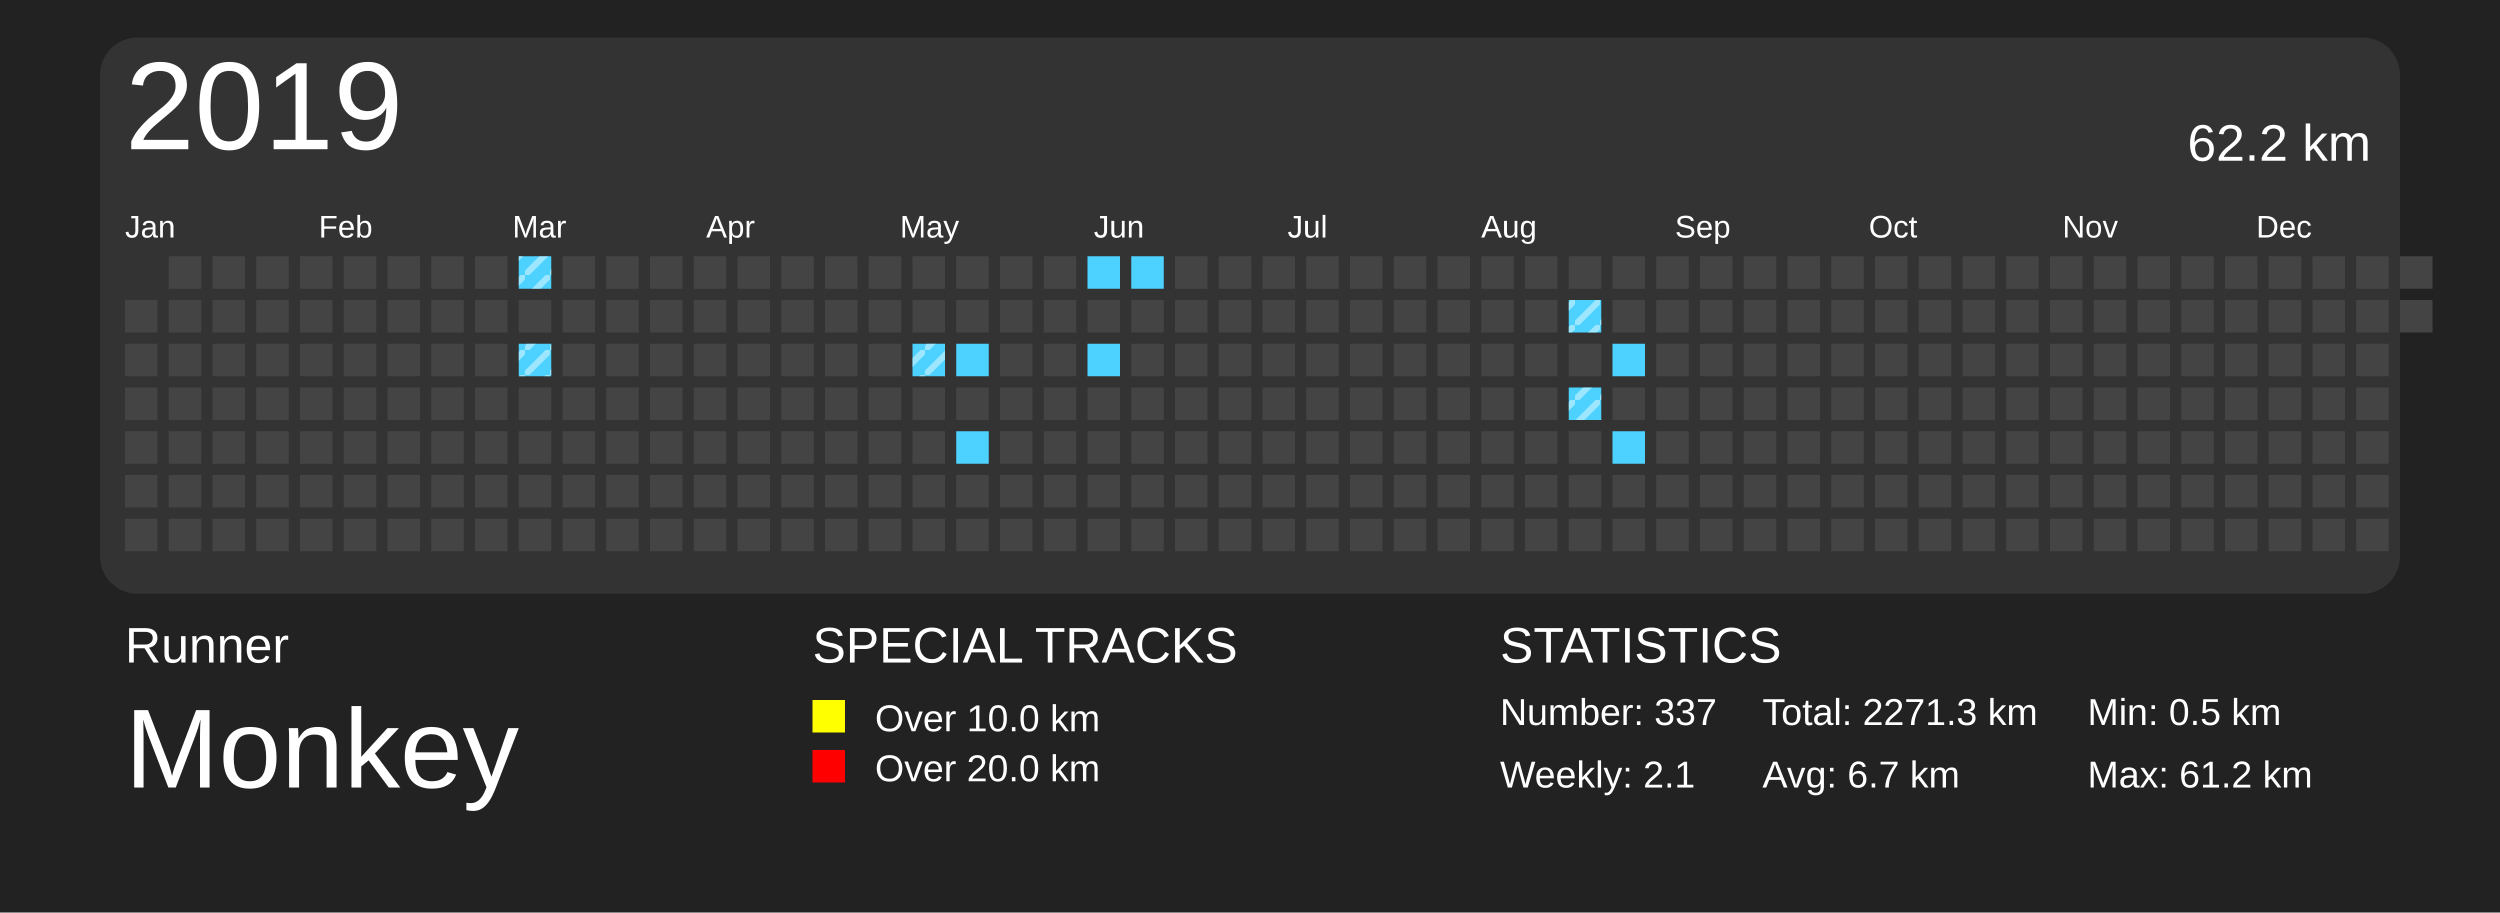
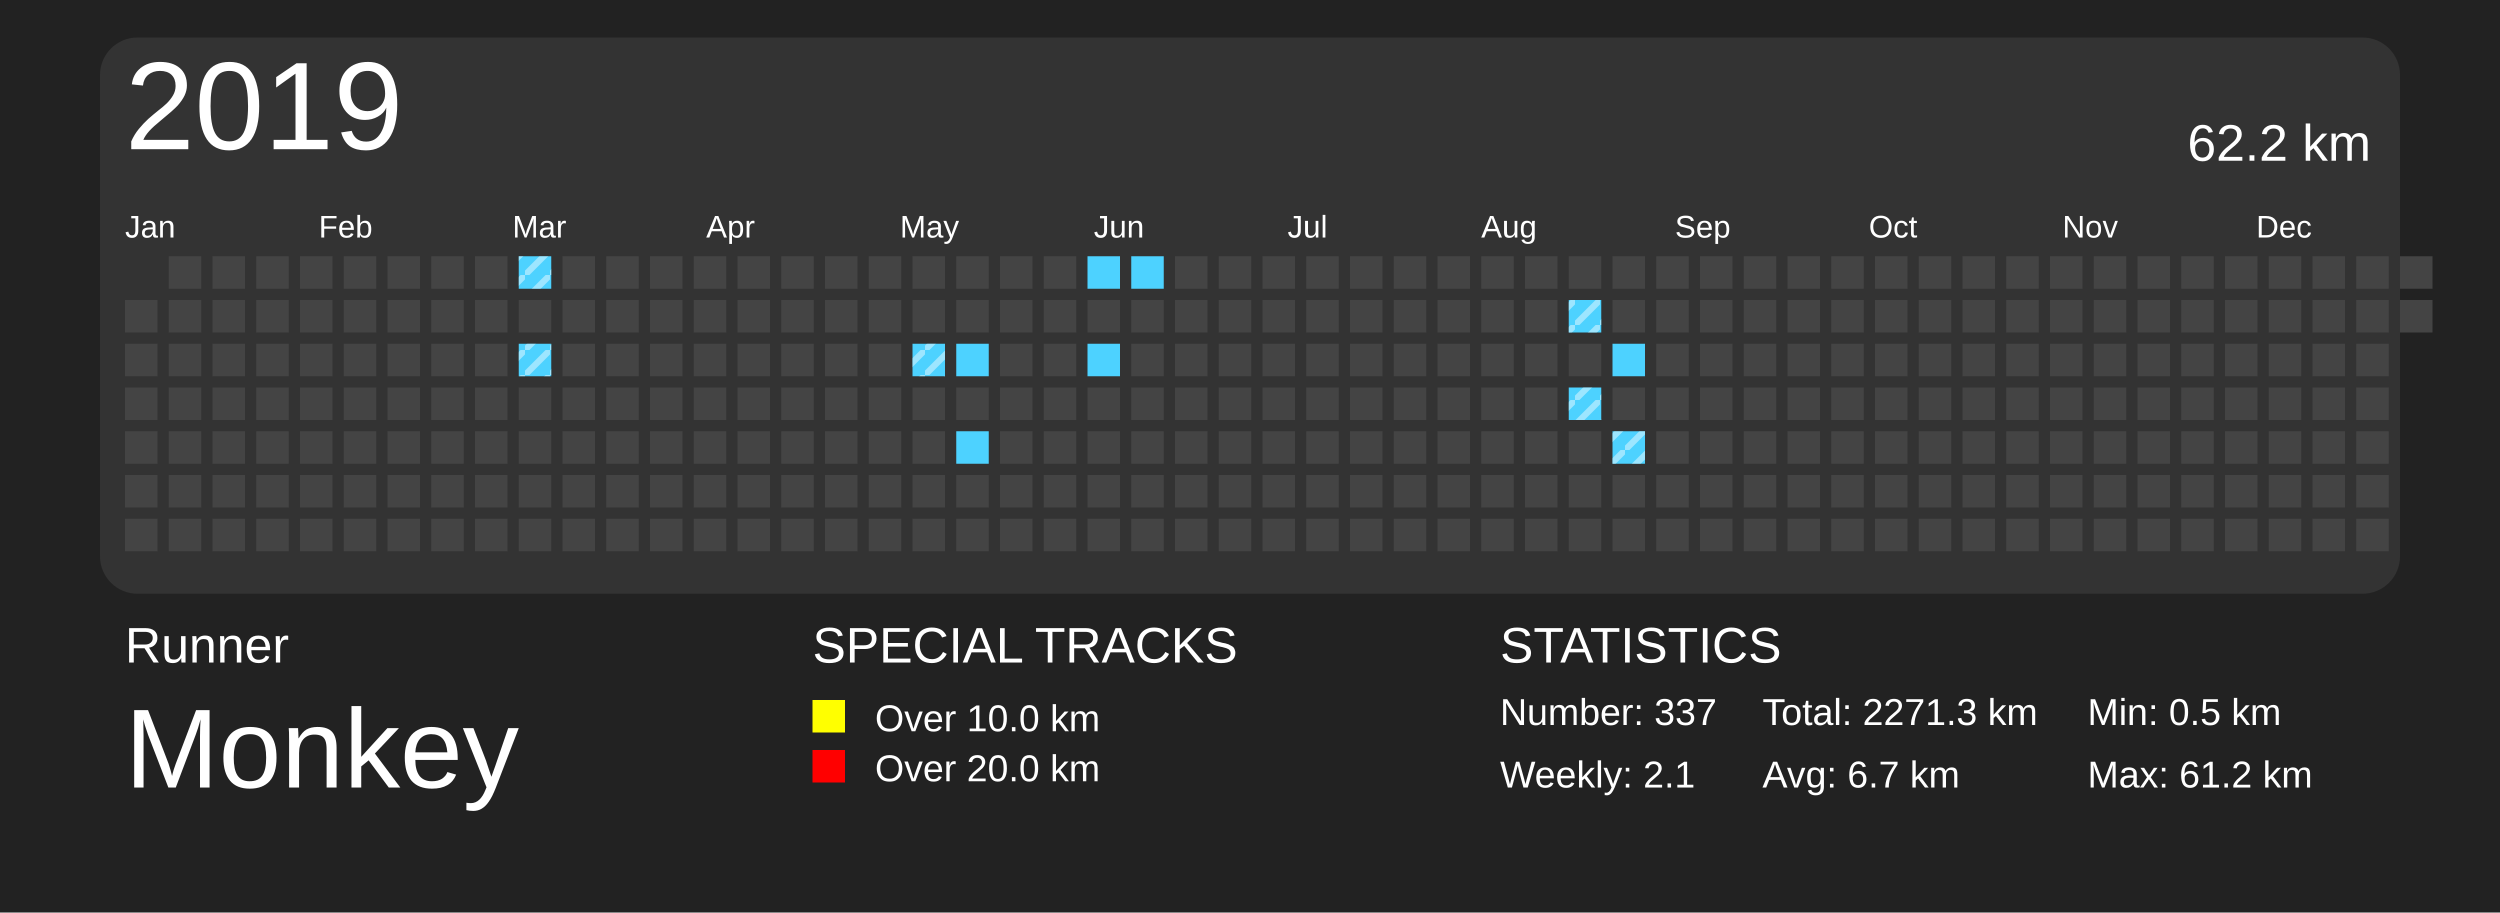
<svg xmlns="http://www.w3.org/2000/svg" baseProfile="full" height="73mm" version="1.1" viewBox="0,0,200,73" width="200mm">
  <defs>
    <pattern height="2" id="indoor-stripe" patternUnits="userSpaceOnUse" width="2">
      <line stroke="white" stroke-opacity="0.45" stroke-width="0.5" x1="0" x2="2" y1="2" y2="0" />
    </pattern>
  </defs>
  <rect fill="#222222" height="73" width="200" x="0" y="0" />
  <text fill="#FFFFFF" style="font-size:4px; font-family:Arial" x="10" y="53">Runner</text>
  <text fill="#FFFFFF" style="font-size:9px; font-family:Arial" x="10" y="63">Monkey</text>
  <text fill="#FFFFFF" style="font-size:4px; font-family:Arial" x="65" y="53">SPECIAL TRACKS</text>
  <rect fill="yellow" height="2.6" width="2.6" x="65" y="56" />
  <text fill="#FFFFFF" style="font-size:3px; font-family:Arial" x="70" y="58.5">Over 10.0 km</text>
  <rect fill="red" height="2.6" width="2.6" x="65" y="60" />
  <text fill="#FFFFFF" style="font-size:3px; font-family:Arial" x="70" y="62.5">Over 20.0 km</text>
  <text fill="#FFFFFF" style="font-size:4px; font-family:Arial" x="120" y="53">STATISTICS</text>
  <text fill="#FFFFFF" style="font-size:3px; font-family:Arial" x="120" y="58">Number: 337</text>
  <text fill="#FFFFFF" style="font-size:3px; font-family:Arial" x="120" y="63">Weekly: 2.1</text>
  <text fill="#FFFFFF" style="font-size:3px; font-family:Arial" x="141" y="58">Total: 2271.3 km</text>
  <text fill="#FFFFFF" style="font-size:3px; font-family:Arial" x="141" y="63">Avg: 6.7 km</text>
  <text fill="#FFFFFF" style="font-size:3px; font-family:Arial" x="167" y="58">Min: 0.5 km</text>
  <text fill="#FFFFFF" style="font-size:3px; font-family:Arial" x="167" y="63">Max: 61.2 km</text>
  <rect fill="#333" height="44.5" rx="3" ry="3" width="184" x="8" y="3" />
  <text dominant-baseline="hanging" fill="#FFFFFF" style="font-size:10.0px; font-family:Arial;" x="10" y="5">2019</text>
  <text dominant-baseline="hanging" fill="#FFFFFF" style="font-size:4.125px; font-family:Arial;" x="175" y="10">62.2 km</text>
  <text fill="#FFFFFF" style="font-size:2.5px; font-family:Arial" x="10.0" y="19">Jan</text>
  <text fill="#FFFFFF" style="font-size:2.5px; font-family:Arial" x="25.5" y="19">Feb</text>
  <text fill="#FFFFFF" style="font-size:2.5px; font-family:Arial" x="41.0" y="19">Mar</text>
  <text fill="#FFFFFF" style="font-size:2.5px; font-family:Arial" x="56.5" y="19">Apr</text>
  <text fill="#FFFFFF" style="font-size:2.5px; font-family:Arial" x="72.0" y="19">May</text>
  <text fill="#FFFFFF" style="font-size:2.5px; font-family:Arial" x="87.5" y="19">Jun</text>
  <text fill="#FFFFFF" style="font-size:2.5px; font-family:Arial" x="103.0" y="19">Jul</text>
  <text fill="#FFFFFF" style="font-size:2.5px; font-family:Arial" x="118.5" y="19">Aug</text>
  <text fill="#FFFFFF" style="font-size:2.5px; font-family:Arial" x="134.0" y="19">Sep</text>
  <text fill="#FFFFFF" style="font-size:2.5px; font-family:Arial" x="149.5" y="19">Oct</text>
  <text fill="#FFFFFF" style="font-size:2.5px; font-family:Arial" x="165.0" y="19">Nov</text>
  <text fill="#FFFFFF" style="font-size:2.5px; font-family:Arial" x="180.5" y="19">Dec</text>
  <rect fill="#444444" height="2.6" width="2.6" x="10.0" y="24.0" />
  <rect fill="#444444" height="2.6" width="2.6" x="10.0" y="27.5" />
  <rect fill="#444444" height="2.6" width="2.6" x="10.0" y="31.0" />
  <rect fill="#444444" height="2.6" width="2.6" x="10.0" y="34.5" />
  <rect fill="#444444" height="2.6" width="2.6" x="10.0" y="38.0" />
  <rect fill="#444444" height="2.6" width="2.6" x="10.0" y="41.5" />
  <rect fill="#444444" height="2.6" width="2.6" x="13.5" y="20.5" />
  <rect fill="#444444" height="2.6" width="2.6" x="13.5" y="24.0" />
  <rect fill="#444444" height="2.6" width="2.6" x="13.5" y="27.5" />
  <rect fill="#444444" height="2.6" width="2.6" x="13.5" y="31.0" />
  <rect fill="#444444" height="2.6" width="2.6" x="13.5" y="34.5" />
  <rect fill="#444444" height="2.6" width="2.6" x="13.5" y="38.0" />
  <rect fill="#444444" height="2.6" width="2.6" x="13.5" y="41.5" />
  <rect fill="#444444" height="2.6" width="2.6" x="17.0" y="20.5" />
  <rect fill="#444444" height="2.6" width="2.6" x="17.0" y="24.0" />
  <rect fill="#444444" height="2.6" width="2.6" x="17.0" y="27.5" />
  <rect fill="#444444" height="2.6" width="2.6" x="17.0" y="31.0" />
  <rect fill="#444444" height="2.6" width="2.6" x="17.0" y="34.5" />
  <rect fill="#444444" height="2.6" width="2.6" x="17.0" y="38.0" />
  <rect fill="#444444" height="2.6" width="2.6" x="17.0" y="41.5" />
  <rect fill="#444444" height="2.6" width="2.6" x="20.5" y="20.5" />
  <rect fill="#444444" height="2.6" width="2.6" x="20.5" y="24.0" />
  <rect fill="#444444" height="2.6" width="2.6" x="20.5" y="27.5" />
  <rect fill="#444444" height="2.6" width="2.6" x="20.5" y="31.0" />
  <rect fill="#444444" height="2.6" width="2.6" x="20.5" y="34.5" />
  <rect fill="#444444" height="2.6" width="2.6" x="20.5" y="38.0" />
  <rect fill="#444444" height="2.6" width="2.6" x="20.5" y="41.5" />
  <rect fill="#444444" height="2.6" width="2.6" x="24.0" y="20.5" />
  <rect fill="#444444" height="2.6" width="2.6" x="24.0" y="24.0" />
  <rect fill="#444444" height="2.6" width="2.6" x="24.0" y="27.5" />
  <rect fill="#444444" height="2.6" width="2.6" x="24.0" y="31.0" />
  <rect fill="#444444" height="2.6" width="2.6" x="24.0" y="34.5" />
  <rect fill="#444444" height="2.6" width="2.6" x="24.0" y="38.0" />
  <rect fill="#444444" height="2.6" width="2.6" x="24.0" y="41.5" />
  <rect fill="#444444" height="2.6" width="2.6" x="27.5" y="20.5" />
  <rect fill="#444444" height="2.6" width="2.6" x="27.5" y="24.0" />
  <rect fill="#444444" height="2.6" width="2.6" x="27.5" y="27.5" />
  <rect fill="#444444" height="2.6" width="2.6" x="27.5" y="31.0" />
  <rect fill="#444444" height="2.6" width="2.6" x="27.5" y="34.5" />
  <rect fill="#444444" height="2.6" width="2.6" x="27.5" y="38.0" />
  <rect fill="#444444" height="2.6" width="2.6" x="27.5" y="41.5" />
  <rect fill="#444444" height="2.6" width="2.6" x="31.0" y="20.5" />
  <rect fill="#444444" height="2.6" width="2.6" x="31.0" y="24.0" />
  <rect fill="#444444" height="2.6" width="2.6" x="31.0" y="27.5" />
  <rect fill="#444444" height="2.6" width="2.6" x="31.0" y="31.0" />
  <rect fill="#444444" height="2.6" width="2.6" x="31.0" y="34.5" />
  <rect fill="#444444" height="2.6" width="2.6" x="31.0" y="38.0" />
  <rect fill="#444444" height="2.6" width="2.6" x="31.0" y="41.5" />
  <rect fill="#444444" height="2.6" width="2.6" x="34.5" y="20.5" />
  <rect fill="#444444" height="2.6" width="2.6" x="34.5" y="24.0" />
  <rect fill="#444444" height="2.6" width="2.6" x="34.5" y="27.5" />
  <rect fill="#444444" height="2.6" width="2.6" x="34.5" y="31.0" />
  <rect fill="#444444" height="2.6" width="2.6" x="34.5" y="34.5" />
  <rect fill="#444444" height="2.6" width="2.6" x="34.5" y="38.0" />
  <rect fill="#444444" height="2.6" width="2.6" x="34.5" y="41.5" />
  <rect fill="#444444" height="2.6" width="2.6" x="38.0" y="20.5" />
  <rect fill="#444444" height="2.6" width="2.6" x="38.0" y="24.0" />
  <rect fill="#444444" height="2.6" width="2.6" x="38.0" y="27.5" />
  <rect fill="#444444" height="2.6" width="2.6" x="38.0" y="31.0" />
  <rect fill="#444444" height="2.6" width="2.6" x="38.0" y="34.5" />
  <rect fill="#444444" height="2.6" width="2.6" x="38.0" y="38.0" />
  <rect fill="#444444" height="2.6" width="2.6" x="38.0" y="41.5" />
  <rect fill="#4DD2FF" height="2.6" width="2.6" x="41.5" y="20.5" />
  <rect fill="url(#indoor-stripe)" height="2.6" style="pointer-events: none;" width="2.6" x="41.5" y="20.5" />
  <rect fill="#444444" height="2.6" width="2.6" x="41.5" y="24.0" />
  <rect fill="#4DD2FF" height="2.6" width="2.6" x="41.5" y="27.5" />
  <rect fill="url(#indoor-stripe)" height="2.6" style="pointer-events: none;" width="2.6" x="41.5" y="27.5" />
  <rect fill="#444444" height="2.6" width="2.6" x="41.5" y="31.0" />
  <rect fill="#444444" height="2.6" width="2.6" x="41.5" y="34.5" />
  <rect fill="#444444" height="2.6" width="2.6" x="41.5" y="38.0" />
  <rect fill="#444444" height="2.6" width="2.6" x="41.5" y="41.5" />
  <rect fill="#444444" height="2.6" width="2.6" x="45.0" y="20.5" />
  <rect fill="#444444" height="2.6" width="2.6" x="45.0" y="24.0" />
  <rect fill="#444444" height="2.6" width="2.6" x="45.0" y="27.5" />
  <rect fill="#444444" height="2.6" width="2.6" x="45.0" y="31.0" />
  <rect fill="#444444" height="2.6" width="2.6" x="45.0" y="34.5" />
  <rect fill="#444444" height="2.6" width="2.6" x="45.0" y="38.0" />
  <rect fill="#444444" height="2.6" width="2.6" x="45.0" y="41.5" />
  <rect fill="#444444" height="2.6" width="2.6" x="48.5" y="20.5" />
  <rect fill="#444444" height="2.6" width="2.6" x="48.5" y="24.0" />
  <rect fill="#444444" height="2.6" width="2.6" x="48.5" y="27.5" />
  <rect fill="#444444" height="2.6" width="2.6" x="48.5" y="31.0" />
  <rect fill="#444444" height="2.6" width="2.6" x="48.5" y="34.5" />
  <rect fill="#444444" height="2.6" width="2.6" x="48.5" y="38.0" />
  <rect fill="#444444" height="2.6" width="2.6" x="48.5" y="41.5" />
  <rect fill="#444444" height="2.6" width="2.6" x="52.0" y="20.5" />
  <rect fill="#444444" height="2.6" width="2.6" x="52.0" y="24.0" />
  <rect fill="#444444" height="2.6" width="2.6" x="52.0" y="27.5" />
  <rect fill="#444444" height="2.6" width="2.6" x="52.0" y="31.0" />
  <rect fill="#444444" height="2.6" width="2.6" x="52.0" y="34.5" />
  <rect fill="#444444" height="2.6" width="2.6" x="52.0" y="38.0" />
  <rect fill="#444444" height="2.6" width="2.6" x="52.0" y="41.5" />
  <rect fill="#444444" height="2.6" width="2.6" x="55.5" y="20.5" />
  <rect fill="#444444" height="2.6" width="2.6" x="55.5" y="24.0" />
  <rect fill="#444444" height="2.6" width="2.6" x="55.5" y="27.5" />
  <rect fill="#444444" height="2.6" width="2.6" x="55.5" y="31.0" />
  <rect fill="#444444" height="2.6" width="2.6" x="55.5" y="34.5" />
  <rect fill="#444444" height="2.6" width="2.6" x="55.5" y="38.0" />
  <rect fill="#444444" height="2.6" width="2.6" x="55.5" y="41.5" />
  <rect fill="#444444" height="2.6" width="2.6" x="59.0" y="20.5" />
  <rect fill="#444444" height="2.6" width="2.6" x="59.0" y="24.0" />
  <rect fill="#444444" height="2.6" width="2.6" x="59.0" y="27.5" />
  <rect fill="#444444" height="2.6" width="2.6" x="59.0" y="31.0" />
  <rect fill="#444444" height="2.6" width="2.6" x="59.0" y="34.5" />
  <rect fill="#444444" height="2.6" width="2.6" x="59.0" y="38.0" />
  <rect fill="#444444" height="2.6" width="2.6" x="59.0" y="41.5" />
  <rect fill="#444444" height="2.6" width="2.6" x="62.5" y="20.5" />
  <rect fill="#444444" height="2.6" width="2.6" x="62.5" y="24.0" />
  <rect fill="#444444" height="2.6" width="2.6" x="62.5" y="27.5" />
  <rect fill="#444444" height="2.6" width="2.6" x="62.5" y="31.0" />
  <rect fill="#444444" height="2.6" width="2.6" x="62.5" y="34.5" />
  <rect fill="#444444" height="2.6" width="2.6" x="62.5" y="38.0" />
  <rect fill="#444444" height="2.6" width="2.6" x="62.5" y="41.5" />
  <rect fill="#444444" height="2.6" width="2.6" x="66.0" y="20.5" />
  <rect fill="#444444" height="2.6" width="2.6" x="66.0" y="24.0" />
  <rect fill="#444444" height="2.6" width="2.6" x="66.0" y="27.5" />
  <rect fill="#444444" height="2.6" width="2.6" x="66.0" y="31.0" />
  <rect fill="#444444" height="2.6" width="2.6" x="66.0" y="34.5" />
  <rect fill="#444444" height="2.6" width="2.6" x="66.0" y="38.0" />
  <rect fill="#444444" height="2.6" width="2.6" x="66.0" y="41.5" />
  <rect fill="#444444" height="2.6" width="2.6" x="69.5" y="20.5" />
  <rect fill="#444444" height="2.6" width="2.6" x="69.5" y="24.0" />
  <rect fill="#444444" height="2.6" width="2.6" x="69.5" y="27.5" />
  <rect fill="#444444" height="2.6" width="2.6" x="69.5" y="31.0" />
  <rect fill="#444444" height="2.6" width="2.6" x="69.5" y="34.5" />
  <rect fill="#444444" height="2.6" width="2.6" x="69.5" y="38.0" />
  <rect fill="#444444" height="2.6" width="2.6" x="69.5" y="41.5" />
  <rect fill="#444444" height="2.6" width="2.6" x="73.0" y="20.5" />
  <rect fill="#444444" height="2.6" width="2.6" x="73.0" y="24.0" />
  <rect fill="#4DD2FF" height="2.6" width="2.6" x="73.0" y="27.5" />
  <rect fill="url(#indoor-stripe)" height="2.6" style="pointer-events: none;" width="2.6" x="73.0" y="27.5" />
  <rect fill="#444444" height="2.6" width="2.6" x="73.0" y="31.0" />
  <rect fill="#444444" height="2.6" width="2.6" x="73.0" y="34.5" />
  <rect fill="#444444" height="2.6" width="2.6" x="73.0" y="38.0" />
  <rect fill="#444444" height="2.6" width="2.6" x="73.0" y="41.5" />
  <rect fill="#444444" height="2.6" width="2.6" x="76.5" y="20.5" />
  <rect fill="#444444" height="2.6" width="2.6" x="76.5" y="24.0" />
  <rect fill="#4DD2FF" height="2.6" width="2.6" x="76.5" y="27.5" />
  <rect fill="#444444" height="2.6" width="2.6" x="76.5" y="31.0" />
  <rect fill="#4DD2FF" height="2.6" width="2.6" x="76.5" y="34.5" />
  <rect fill="#444444" height="2.6" width="2.6" x="76.5" y="38.0" />
  <rect fill="#444444" height="2.6" width="2.6" x="76.5" y="41.5" />
  <rect fill="#444444" height="2.6" width="2.6" x="80.0" y="20.5" />
  <rect fill="#444444" height="2.6" width="2.6" x="80.0" y="24.0" />
  <rect fill="#444444" height="2.6" width="2.6" x="80.0" y="27.5" />
  <rect fill="#444444" height="2.6" width="2.6" x="80.0" y="31.0" />
  <rect fill="#444444" height="2.6" width="2.6" x="80.0" y="34.5" />
  <rect fill="#444444" height="2.6" width="2.6" x="80.0" y="38.0" />
  <rect fill="#444444" height="2.6" width="2.6" x="80.0" y="41.5" />
  <rect fill="#444444" height="2.6" width="2.6" x="83.5" y="20.5" />
  <rect fill="#444444" height="2.6" width="2.6" x="83.5" y="24.0" />
  <rect fill="#444444" height="2.6" width="2.6" x="83.5" y="27.5" />
  <rect fill="#444444" height="2.6" width="2.6" x="83.5" y="31.0" />
  <rect fill="#444444" height="2.6" width="2.6" x="83.5" y="34.5" />
  <rect fill="#444444" height="2.6" width="2.6" x="83.5" y="38.0" />
  <rect fill="#444444" height="2.6" width="2.6" x="83.5" y="41.5" />
  <rect fill="#4DD2FF" height="2.6" width="2.6" x="87.0" y="20.5" />
  <rect fill="#444444" height="2.6" width="2.6" x="87.0" y="24.0" />
  <rect fill="#4DD2FF" height="2.6" width="2.6" x="87.0" y="27.5" />
  <rect fill="#444444" height="2.6" width="2.6" x="87.0" y="31.0" />
  <rect fill="#444444" height="2.6" width="2.6" x="87.0" y="34.5" />
  <rect fill="#444444" height="2.6" width="2.6" x="87.0" y="38.0" />
  <rect fill="#444444" height="2.6" width="2.6" x="87.0" y="41.5" />
  <rect fill="#4DD2FF" height="2.6" width="2.6" x="90.5" y="20.5" />
  <rect fill="#444444" height="2.6" width="2.6" x="90.5" y="24.0" />
  <rect fill="#444444" height="2.6" width="2.6" x="90.5" y="27.5" />
  <rect fill="#444444" height="2.6" width="2.6" x="90.5" y="31.0" />
  <rect fill="#444444" height="2.6" width="2.6" x="90.5" y="34.5" />
  <rect fill="#444444" height="2.6" width="2.6" x="90.5" y="38.0" />
  <rect fill="#444444" height="2.6" width="2.6" x="90.5" y="41.5" />
  <rect fill="#444444" height="2.6" width="2.6" x="94.0" y="20.5" />
  <rect fill="#444444" height="2.6" width="2.6" x="94.0" y="24.0" />
  <rect fill="#444444" height="2.6" width="2.6" x="94.0" y="27.5" />
  <rect fill="#444444" height="2.6" width="2.6" x="94.0" y="31.0" />
  <rect fill="#444444" height="2.6" width="2.6" x="94.0" y="34.5" />
  <rect fill="#444444" height="2.6" width="2.6" x="94.0" y="38.0" />
  <rect fill="#444444" height="2.6" width="2.6" x="94.0" y="41.5" />
  <rect fill="#444444" height="2.6" width="2.6" x="97.5" y="20.5" />
  <rect fill="#444444" height="2.6" width="2.6" x="97.5" y="24.0" />
  <rect fill="#444444" height="2.6" width="2.6" x="97.5" y="27.5" />
  <rect fill="#444444" height="2.6" width="2.6" x="97.5" y="31.0" />
  <rect fill="#444444" height="2.6" width="2.6" x="97.5" y="34.5" />
  <rect fill="#444444" height="2.6" width="2.6" x="97.5" y="38.0" />
  <rect fill="#444444" height="2.6" width="2.6" x="97.5" y="41.5" />
  <rect fill="#444444" height="2.6" width="2.6" x="101.0" y="20.5" />
  <rect fill="#444444" height="2.6" width="2.6" x="101.0" y="24.0" />
  <rect fill="#444444" height="2.6" width="2.6" x="101.0" y="27.5" />
  <rect fill="#444444" height="2.6" width="2.6" x="101.0" y="31.0" />
  <rect fill="#444444" height="2.6" width="2.6" x="101.0" y="34.5" />
  <rect fill="#444444" height="2.6" width="2.6" x="101.0" y="38.0" />
  <rect fill="#444444" height="2.6" width="2.6" x="101.0" y="41.5" />
  <rect fill="#444444" height="2.6" width="2.6" x="104.5" y="20.5" />
  <rect fill="#444444" height="2.6" width="2.6" x="104.5" y="24.0" />
  <rect fill="#444444" height="2.6" width="2.6" x="104.5" y="27.5" />
  <rect fill="#444444" height="2.6" width="2.6" x="104.5" y="31.0" />
  <rect fill="#444444" height="2.6" width="2.6" x="104.5" y="34.5" />
  <rect fill="#444444" height="2.6" width="2.6" x="104.5" y="38.0" />
  <rect fill="#444444" height="2.6" width="2.6" x="104.5" y="41.5" />
  <rect fill="#444444" height="2.6" width="2.6" x="108.0" y="20.5" />
  <rect fill="#444444" height="2.6" width="2.6" x="108.0" y="24.0" />
  <rect fill="#444444" height="2.6" width="2.6" x="108.0" y="27.5" />
  <rect fill="#444444" height="2.6" width="2.6" x="108.0" y="31.0" />
  <rect fill="#444444" height="2.6" width="2.6" x="108.0" y="34.5" />
  <rect fill="#444444" height="2.6" width="2.6" x="108.0" y="38.0" />
  <rect fill="#444444" height="2.6" width="2.6" x="108.0" y="41.5" />
  <rect fill="#444444" height="2.6" width="2.6" x="111.5" y="20.5" />
  <rect fill="#444444" height="2.6" width="2.6" x="111.5" y="24.0" />
  <rect fill="#444444" height="2.6" width="2.6" x="111.5" y="27.5" />
  <rect fill="#444444" height="2.6" width="2.6" x="111.5" y="31.0" />
  <rect fill="#444444" height="2.6" width="2.6" x="111.5" y="34.5" />
  <rect fill="#444444" height="2.6" width="2.6" x="111.5" y="38.0" />
  <rect fill="#444444" height="2.6" width="2.6" x="111.5" y="41.5" />
  <rect fill="#444444" height="2.6" width="2.6" x="115.0" y="20.5" />
  <rect fill="#444444" height="2.6" width="2.6" x="115.0" y="24.0" />
  <rect fill="#444444" height="2.6" width="2.6" x="115.0" y="27.5" />
  <rect fill="#444444" height="2.6" width="2.6" x="115.0" y="31.0" />
  <rect fill="#444444" height="2.6" width="2.6" x="115.0" y="34.5" />
  <rect fill="#444444" height="2.6" width="2.6" x="115.0" y="38.0" />
  <rect fill="#444444" height="2.6" width="2.6" x="115.0" y="41.5" />
  <rect fill="#444444" height="2.6" width="2.6" x="118.5" y="20.5" />
  <rect fill="#444444" height="2.6" width="2.6" x="118.5" y="24.0" />
  <rect fill="#444444" height="2.6" width="2.6" x="118.5" y="27.5" />
  <rect fill="#444444" height="2.6" width="2.6" x="118.5" y="31.0" />
  <rect fill="#444444" height="2.6" width="2.6" x="118.5" y="34.5" />
  <rect fill="#444444" height="2.6" width="2.6" x="118.5" y="38.0" />
  <rect fill="#444444" height="2.6" width="2.6" x="118.5" y="41.5" />
  <rect fill="#444444" height="2.6" width="2.6" x="122.0" y="20.5" />
  <rect fill="#444444" height="2.6" width="2.6" x="122.0" y="24.0" />
  <rect fill="#444444" height="2.6" width="2.6" x="122.0" y="27.5" />
  <rect fill="#444444" height="2.6" width="2.6" x="122.0" y="31.0" />
  <rect fill="#444444" height="2.6" width="2.6" x="122.0" y="34.5" />
  <rect fill="#444444" height="2.6" width="2.6" x="122.0" y="38.0" />
  <rect fill="#444444" height="2.6" width="2.6" x="122.0" y="41.5" />
  <rect fill="#444444" height="2.6" width="2.6" x="125.5" y="20.5" />
  <rect fill="#4DD2FF" height="2.6" width="2.6" x="125.5" y="24.0" />
  <rect fill="url(#indoor-stripe)" height="2.6" style="pointer-events: none;" width="2.6" x="125.5" y="24.0" />
  <rect fill="#444444" height="2.6" width="2.6" x="125.5" y="27.5" />
  <rect fill="#4DD2FF" height="2.6" width="2.6" x="125.5" y="31.0" />
  <rect fill="url(#indoor-stripe)" height="2.6" style="pointer-events: none;" width="2.6" x="125.5" y="31.0" />
  <rect fill="#444444" height="2.6" width="2.6" x="125.5" y="34.5" />
  <rect fill="#444444" height="2.6" width="2.6" x="125.5" y="38.0" />
  <rect fill="#444444" height="2.6" width="2.6" x="125.5" y="41.5" />
  <rect fill="#444444" height="2.6" width="2.6" x="129.0" y="20.5" />
  <rect fill="#444444" height="2.6" width="2.6" x="129.0" y="24.0" />
  <rect fill="#4DD2FF" height="2.6" width="2.6" x="129.0" y="27.5" />
  <rect fill="#444444" height="2.6" width="2.6" x="129.0" y="31.0" />
  <rect fill="#4DD2FF" height="2.6" width="2.6" x="129.0" y="34.5" />
+   <rect fill="url(#indoor-stripe)" height="2.6" style="pointer-events: none;" width="2.6" x="129.0" y="34.5" />
  <rect fill="#444444" height="2.6" width="2.6" x="129.0" y="38.0" />
  <rect fill="#444444" height="2.6" width="2.6" x="129.0" y="41.5" />
  <rect fill="#444444" height="2.6" width="2.6" x="132.5" y="20.5" />
  <rect fill="#444444" height="2.6" width="2.6" x="132.5" y="24.0" />
  <rect fill="#444444" height="2.6" width="2.6" x="132.5" y="27.5" />
  <rect fill="#444444" height="2.6" width="2.6" x="132.5" y="31.0" />
  <rect fill="#444444" height="2.6" width="2.6" x="132.5" y="34.5" />
  <rect fill="#444444" height="2.6" width="2.6" x="132.5" y="38.0" />
  <rect fill="#444444" height="2.6" width="2.6" x="132.5" y="41.5" />
  <rect fill="#444444" height="2.6" width="2.6" x="136.0" y="20.5" />
  <rect fill="#444444" height="2.6" width="2.6" x="136.0" y="24.0" />
  <rect fill="#444444" height="2.6" width="2.6" x="136.0" y="27.5" />
  <rect fill="#444444" height="2.6" width="2.6" x="136.0" y="31.0" />
  <rect fill="#444444" height="2.6" width="2.6" x="136.0" y="34.5" />
  <rect fill="#444444" height="2.6" width="2.6" x="136.0" y="38.0" />
  <rect fill="#444444" height="2.6" width="2.6" x="136.0" y="41.5" />
  <rect fill="#444444" height="2.6" width="2.6" x="139.5" y="20.5" />
  <rect fill="#444444" height="2.6" width="2.6" x="139.5" y="24.0" />
  <rect fill="#444444" height="2.6" width="2.6" x="139.5" y="27.5" />
  <rect fill="#444444" height="2.6" width="2.6" x="139.5" y="31.0" />
  <rect fill="#444444" height="2.6" width="2.6" x="139.5" y="34.5" />
  <rect fill="#444444" height="2.6" width="2.6" x="139.5" y="38.0" />
  <rect fill="#444444" height="2.6" width="2.6" x="139.5" y="41.5" />
  <rect fill="#444444" height="2.6" width="2.6" x="143.0" y="20.5" />
  <rect fill="#444444" height="2.6" width="2.6" x="143.0" y="24.0" />
  <rect fill="#444444" height="2.6" width="2.6" x="143.0" y="27.5" />
  <rect fill="#444444" height="2.6" width="2.6" x="143.0" y="31.0" />
  <rect fill="#444444" height="2.6" width="2.6" x="143.0" y="34.5" />
  <rect fill="#444444" height="2.6" width="2.6" x="143.0" y="38.0" />
  <rect fill="#444444" height="2.6" width="2.6" x="143.0" y="41.5" />
  <rect fill="#444444" height="2.6" width="2.6" x="146.5" y="20.5" />
  <rect fill="#444444" height="2.6" width="2.6" x="146.5" y="24.0" />
  <rect fill="#444444" height="2.6" width="2.6" x="146.5" y="27.5" />
  <rect fill="#444444" height="2.6" width="2.6" x="146.5" y="31.0" />
  <rect fill="#444444" height="2.6" width="2.6" x="146.5" y="34.5" />
  <rect fill="#444444" height="2.6" width="2.6" x="146.5" y="38.0" />
  <rect fill="#444444" height="2.6" width="2.6" x="146.5" y="41.5" />
  <rect fill="#444444" height="2.6" width="2.6" x="150.0" y="20.5" />
  <rect fill="#444444" height="2.6" width="2.6" x="150.0" y="24.0" />
  <rect fill="#444444" height="2.6" width="2.6" x="150.0" y="27.5" />
  <rect fill="#444444" height="2.6" width="2.6" x="150.0" y="31.0" />
  <rect fill="#444444" height="2.6" width="2.6" x="150.0" y="34.5" />
  <rect fill="#444444" height="2.6" width="2.6" x="150.0" y="38.0" />
  <rect fill="#444444" height="2.6" width="2.6" x="150.0" y="41.5" />
  <rect fill="#444444" height="2.6" width="2.6" x="153.5" y="20.5" />
  <rect fill="#444444" height="2.6" width="2.6" x="153.5" y="24.0" />
  <rect fill="#444444" height="2.6" width="2.6" x="153.5" y="27.5" />
  <rect fill="#444444" height="2.6" width="2.6" x="153.5" y="31.0" />
  <rect fill="#444444" height="2.6" width="2.6" x="153.5" y="34.5" />
  <rect fill="#444444" height="2.6" width="2.6" x="153.5" y="38.0" />
  <rect fill="#444444" height="2.6" width="2.6" x="153.5" y="41.5" />
  <rect fill="#444444" height="2.6" width="2.6" x="157.0" y="20.5" />
  <rect fill="#444444" height="2.6" width="2.6" x="157.0" y="24.0" />
  <rect fill="#444444" height="2.6" width="2.6" x="157.0" y="27.5" />
  <rect fill="#444444" height="2.6" width="2.6" x="157.0" y="31.0" />
  <rect fill="#444444" height="2.6" width="2.6" x="157.0" y="34.5" />
  <rect fill="#444444" height="2.6" width="2.6" x="157.0" y="38.0" />
  <rect fill="#444444" height="2.6" width="2.6" x="157.0" y="41.5" />
  <rect fill="#444444" height="2.6" width="2.6" x="160.5" y="20.5" />
  <rect fill="#444444" height="2.6" width="2.6" x="160.5" y="24.0" />
  <rect fill="#444444" height="2.6" width="2.6" x="160.5" y="27.5" />
  <rect fill="#444444" height="2.6" width="2.6" x="160.5" y="31.0" />
  <rect fill="#444444" height="2.6" width="2.6" x="160.5" y="34.5" />
  <rect fill="#444444" height="2.6" width="2.6" x="160.5" y="38.0" />
  <rect fill="#444444" height="2.6" width="2.6" x="160.5" y="41.5" />
  <rect fill="#444444" height="2.6" width="2.6" x="164.0" y="20.5" />
  <rect fill="#444444" height="2.6" width="2.6" x="164.0" y="24.0" />
  <rect fill="#444444" height="2.6" width="2.6" x="164.0" y="27.5" />
  <rect fill="#444444" height="2.6" width="2.6" x="164.0" y="31.0" />
  <rect fill="#444444" height="2.6" width="2.6" x="164.0" y="34.5" />
  <rect fill="#444444" height="2.6" width="2.6" x="164.0" y="38.0" />
  <rect fill="#444444" height="2.6" width="2.6" x="164.0" y="41.5" />
  <rect fill="#444444" height="2.6" width="2.6" x="167.5" y="20.5" />
  <rect fill="#444444" height="2.6" width="2.6" x="167.5" y="24.0" />
  <rect fill="#444444" height="2.6" width="2.6" x="167.5" y="27.5" />
  <rect fill="#444444" height="2.6" width="2.6" x="167.5" y="31.0" />
  <rect fill="#444444" height="2.6" width="2.6" x="167.5" y="34.5" />
  <rect fill="#444444" height="2.6" width="2.6" x="167.5" y="38.0" />
  <rect fill="#444444" height="2.6" width="2.6" x="167.5" y="41.5" />
  <rect fill="#444444" height="2.6" width="2.6" x="171.0" y="20.5" />
  <rect fill="#444444" height="2.6" width="2.6" x="171.0" y="24.0" />
  <rect fill="#444444" height="2.6" width="2.6" x="171.0" y="27.5" />
  <rect fill="#444444" height="2.6" width="2.6" x="171.0" y="31.0" />
  <rect fill="#444444" height="2.6" width="2.6" x="171.0" y="34.5" />
  <rect fill="#444444" height="2.6" width="2.6" x="171.0" y="38.0" />
  <rect fill="#444444" height="2.6" width="2.6" x="171.0" y="41.5" />
  <rect fill="#444444" height="2.6" width="2.6" x="174.5" y="20.5" />
  <rect fill="#444444" height="2.6" width="2.6" x="174.5" y="24.0" />
  <rect fill="#444444" height="2.6" width="2.6" x="174.5" y="27.5" />
  <rect fill="#444444" height="2.6" width="2.6" x="174.5" y="31.0" />
  <rect fill="#444444" height="2.6" width="2.6" x="174.5" y="34.5" />
  <rect fill="#444444" height="2.6" width="2.6" x="174.5" y="38.0" />
  <rect fill="#444444" height="2.6" width="2.6" x="174.5" y="41.5" />
  <rect fill="#444444" height="2.6" width="2.6" x="178.0" y="20.5" />
  <rect fill="#444444" height="2.6" width="2.6" x="178.0" y="24.0" />
  <rect fill="#444444" height="2.6" width="2.6" x="178.0" y="27.5" />
  <rect fill="#444444" height="2.6" width="2.6" x="178.0" y="31.0" />
  <rect fill="#444444" height="2.6" width="2.6" x="178.0" y="34.5" />
  <rect fill="#444444" height="2.6" width="2.6" x="178.0" y="38.0" />
  <rect fill="#444444" height="2.6" width="2.6" x="178.0" y="41.5" />
  <rect fill="#444444" height="2.6" width="2.6" x="181.5" y="20.5" />
  <rect fill="#444444" height="2.6" width="2.6" x="181.5" y="24.0" />
  <rect fill="#444444" height="2.6" width="2.6" x="181.5" y="27.5" />
  <rect fill="#444444" height="2.6" width="2.6" x="181.5" y="31.0" />
  <rect fill="#444444" height="2.6" width="2.6" x="181.5" y="34.5" />
  <rect fill="#444444" height="2.6" width="2.6" x="181.5" y="38.0" />
  <rect fill="#444444" height="2.6" width="2.6" x="181.5" y="41.5" />
  <rect fill="#444444" height="2.6" width="2.6" x="185.0" y="20.5" />
  <rect fill="#444444" height="2.6" width="2.6" x="185.0" y="24.0" />
  <rect fill="#444444" height="2.6" width="2.6" x="185.0" y="27.5" />
  <rect fill="#444444" height="2.6" width="2.6" x="185.0" y="31.0" />
  <rect fill="#444444" height="2.6" width="2.6" x="185.0" y="34.5" />
  <rect fill="#444444" height="2.6" width="2.6" x="185.0" y="38.0" />
  <rect fill="#444444" height="2.6" width="2.6" x="185.0" y="41.5" />
  <rect fill="#444444" height="2.6" width="2.6" x="188.5" y="20.5" />
  <rect fill="#444444" height="2.6" width="2.6" x="188.5" y="24.0" />
  <rect fill="#444444" height="2.6" width="2.6" x="188.5" y="27.5" />
  <rect fill="#444444" height="2.6" width="2.6" x="188.5" y="31.0" />
  <rect fill="#444444" height="2.6" width="2.6" x="188.5" y="34.5" />
  <rect fill="#444444" height="2.6" width="2.6" x="188.5" y="38.0" />
  <rect fill="#444444" height="2.6" width="2.6" x="188.5" y="41.5" />
  <rect fill="#444444" height="2.6" width="2.6" x="192.0" y="20.5" />
  <rect fill="#444444" height="2.6" width="2.6" x="192.0" y="24.0" />
</svg>
